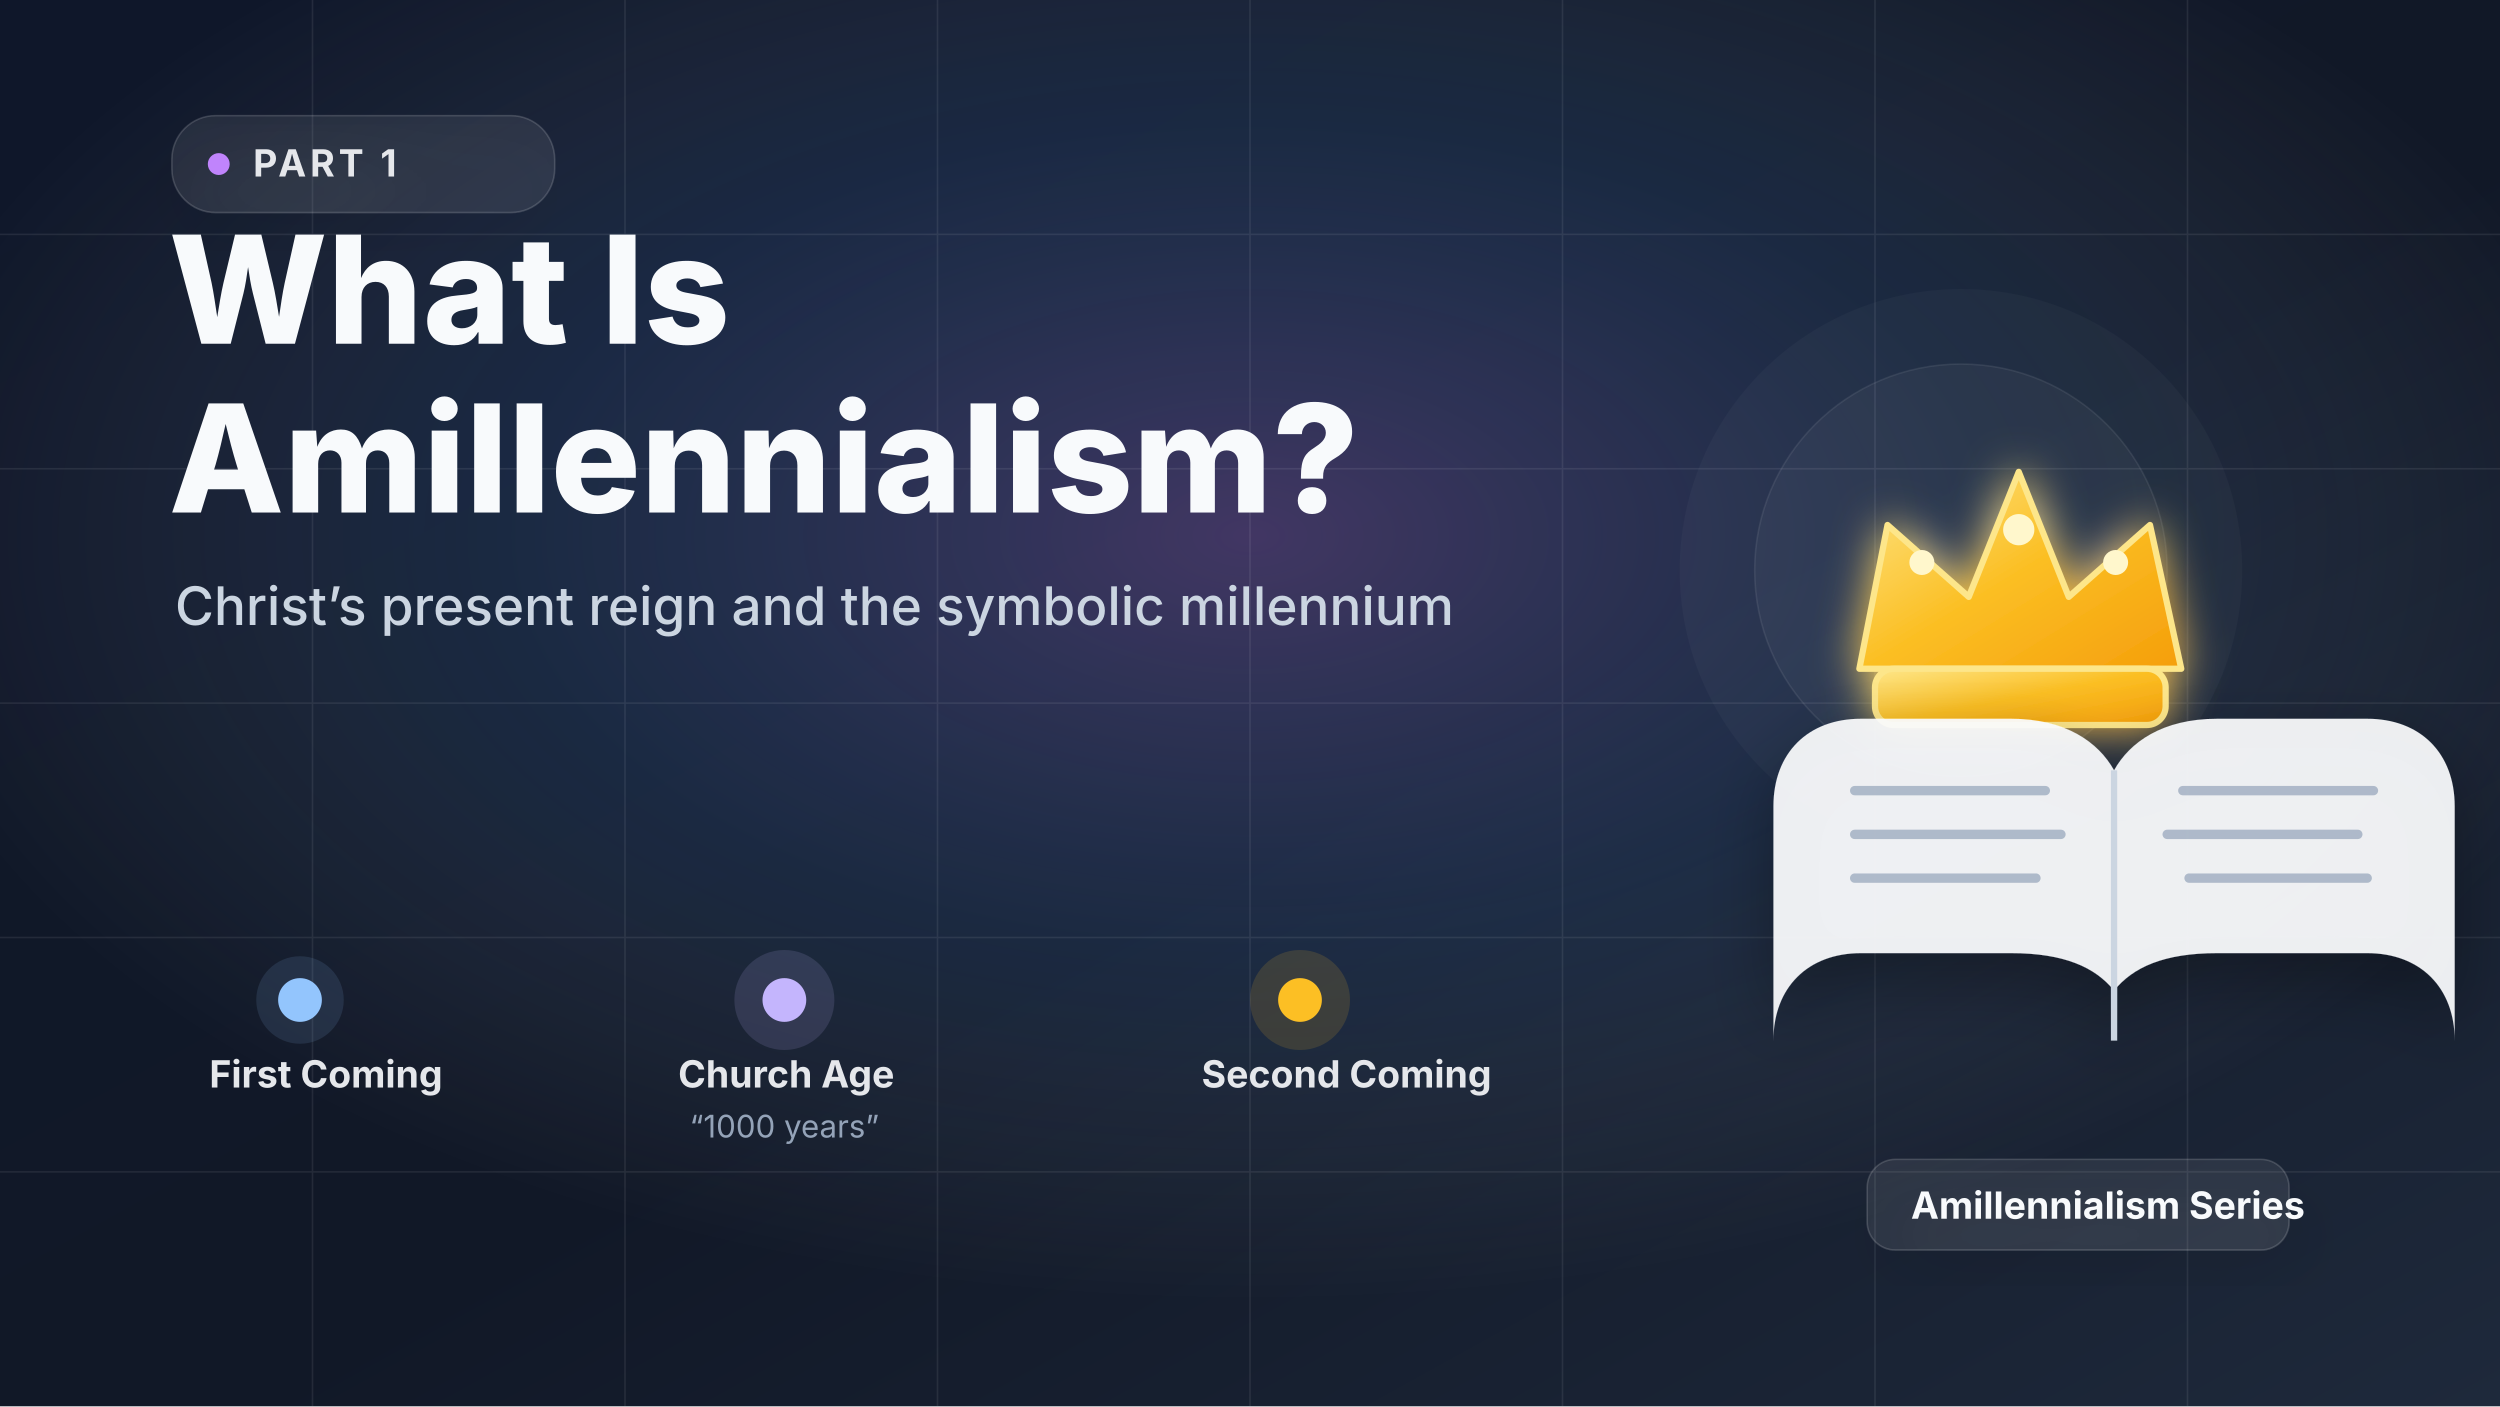
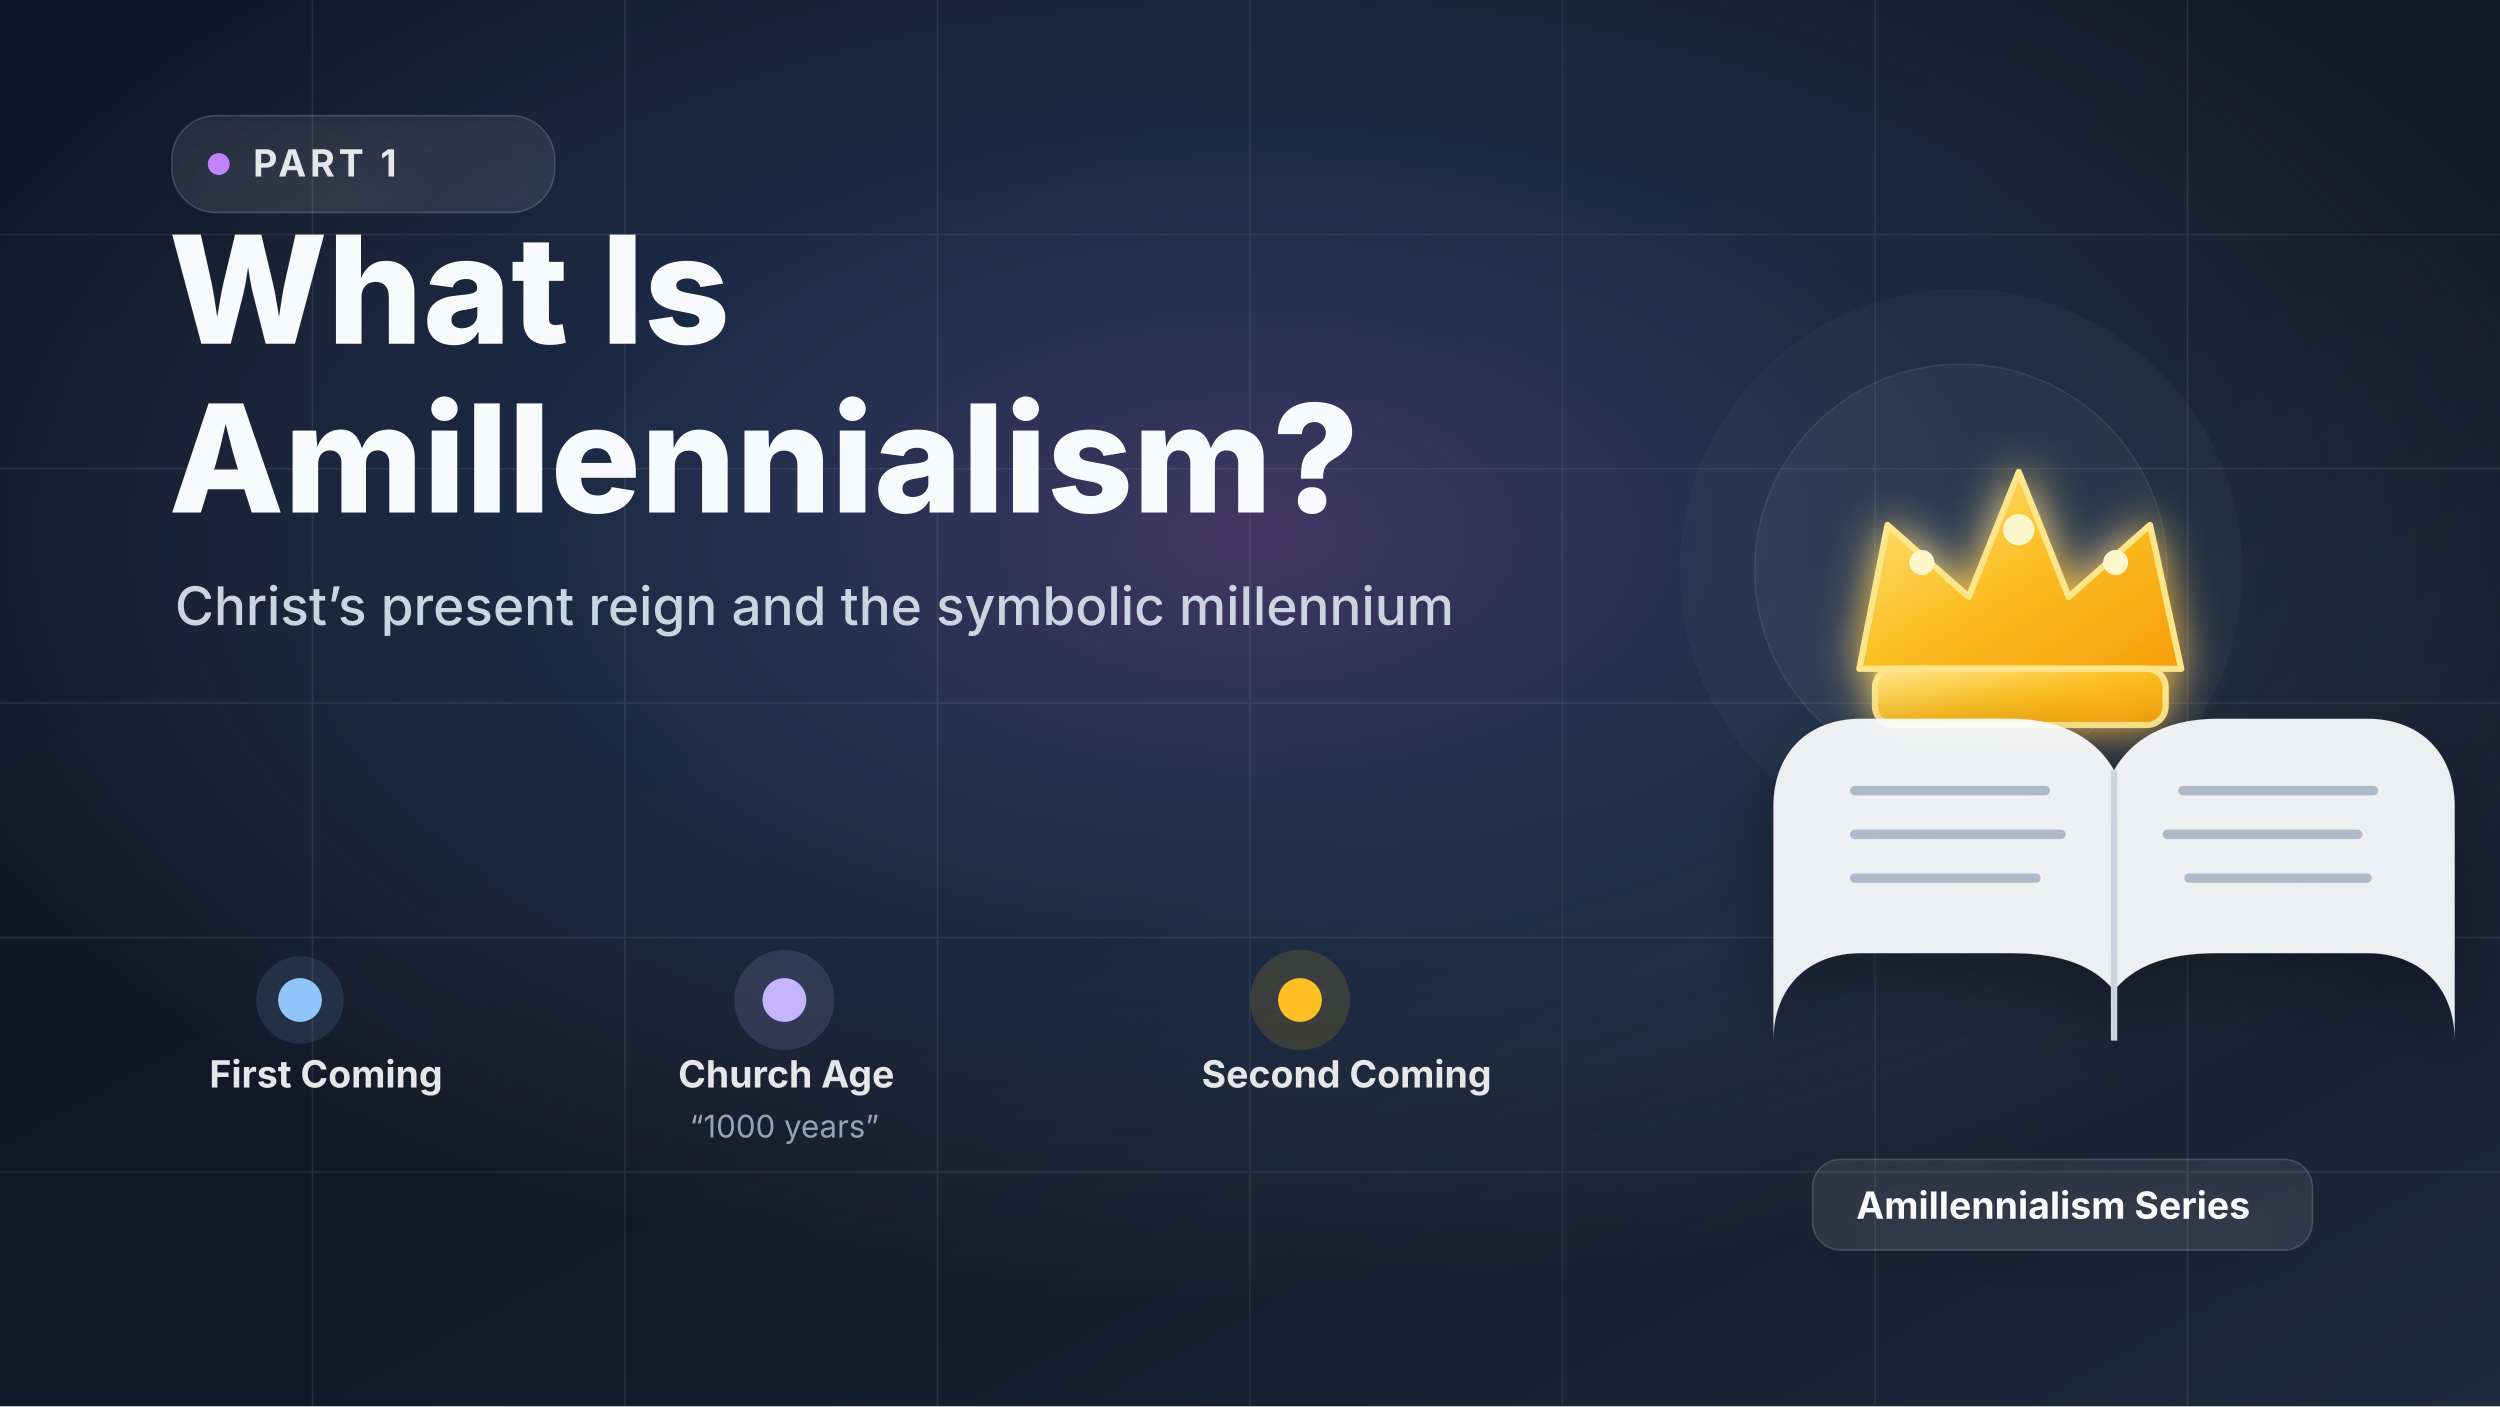
<svg xmlns="http://www.w3.org/2000/svg" width="1600" height="900" viewBox="0 0 1600 900" role="img" aria-labelledby="title desc">
  <defs>
    <linearGradient id="bg" x1="0" y1="0" x2="1" y2="1">
      <stop offset="0%" stop-color="#0f172a" />
      <stop offset="55%" stop-color="#111827" />
      <stop offset="100%" stop-color="#1e293b" />
    </linearGradient>
    <radialGradient id="glow" cx="50%" cy="38%" r="55%">
      <stop offset="0%" stop-color="#c084fc" stop-opacity="0.28" />
      <stop offset="55%" stop-color="#60a5fa" stop-opacity="0.12" />
      <stop offset="100%" stop-color="#ffffff" stop-opacity="0" />
    </radialGradient>
    <linearGradient id="gold" x1="0" y1="0" x2="1" y2="1">
      <stop offset="0%" stop-color="#fde68a" />
      <stop offset="50%" stop-color="#fbbf24" />
      <stop offset="100%" stop-color="#f59e0b" />
    </linearGradient>
    <linearGradient id="lineGrad" x1="0" y1="0" x2="1" y2="0">
      <stop offset="0%" stop-color="#93c5fd" stop-opacity="0.4" />
      <stop offset="50%" stop-color="#c4b5fd" stop-opacity="0.95" />
      <stop offset="100%" stop-color="#93c5fd" stop-opacity="0.4" />
    </linearGradient>
    <filter id="softGlow" x="-30%" y="-30%" width="160%" height="160%">
      <feGaussianBlur stdDeviation="14" result="blur" />
      <feMerge>
        <feMergeNode in="blur" />
        <feMergeNode in="SourceGraphic" />
      </feMerge>
    </filter>
    <filter id="cardShadow" x="-20%" y="-20%" width="160%" height="160%">
      <feDropShadow dx="0" dy="18" stdDeviation="22" flood-color="#000000" flood-opacity="0.35" />
    </filter>
  </defs>
  <rect width="1600" height="900" fill="url(#bg)" />
  <rect width="1600" height="900" fill="url(#glow)" />
  <g opacity="0.08">
    <path d="M0 150H1600M0 300H1600M0 450H1600M0 600H1600M0 750H1600" stroke="#ffffff" stroke-width="1" />
    <path d="M200 0V900M400 0V900M600 0V900M800 0V900M1000 0V900M1200 0V900M1400 0V900" stroke="#ffffff" stroke-width="1" />
  </g>
  <g transform="translate(110 74)" filter="url(#cardShadow)">
    <rect x="0" y="0" rx="28" ry="28" width="245" height="62" fill="#ffffff" fill-opacity="0.08" stroke="#ffffff" stroke-opacity="0.16" />
    <circle cx="30" cy="31" r="7" fill="#c084fc" />
    <text x="52" y="39" fill="#e5e7eb" font-family="Inter, Arial, sans-serif" font-size="24" font-weight="700" letter-spacing="2.5">PART 1</text>
  </g>
  <g transform="translate(108 220)">
    <text x="0" y="0" fill="#f8fafc" font-family="Inter, Arial, sans-serif" font-size="96" font-weight="800">What Is</text>
    <text x="0" y="108" fill="#f8fafc" font-family="Inter, Arial, sans-serif" font-size="96" font-weight="800">Amillennialism?</text>
    <text x="4" y="180" fill="#cbd5e1" font-family="Inter, Arial, sans-serif" font-size="34" font-weight="500">Christ’s present reign and the symbolic millennium</text>
  </g>
  <g transform="translate(112 640)">
    <line x1="0" y1="0" x2="800" y2="0" stroke="url(#lineGrad)" stroke-width="6" stroke-linecap="round" filter="url(#softGlow)" />
    <g>
      <circle cx="80" cy="0" r="14" fill="#93c5fd" />
      <circle cx="80" cy="0" r="28" fill="#93c5fd" fill-opacity="0.12" />
      <text x="22" y="56" fill="#e5e7eb" font-family="Inter, Arial, sans-serif" font-size="24" font-weight="700">First Coming</text>
    </g>
    <g>
      <circle cx="390" cy="0" r="14" fill="#c4b5fd" />
      <circle cx="390" cy="0" r="32" fill="#c4b5fd" fill-opacity="0.14" />
      <text x="322" y="56" fill="#e5e7eb" font-family="Inter, Arial, sans-serif" font-size="24" font-weight="700">Church Age</text>
      <text x="390" y="88" fill="#94a3b8" font-family="Inter, Arial, sans-serif" font-size="20" text-anchor="middle">“1000 years”</text>
    </g>
    <g>
      <circle cx="720" cy="0" r="14" fill="#fbbf24" />
      <circle cx="720" cy="0" r="32" fill="#fbbf24" fill-opacity="0.14" />
      <text x="657" y="56" fill="#e5e7eb" font-family="Inter, Arial, sans-serif" font-size="24" font-weight="700">Second Coming</text>
    </g>
  </g>
  <g transform="translate(1090 210)">
    <circle cx="165" cy="155" r="180" fill="#ffffff" fill-opacity="0.03" />
    <circle cx="165" cy="155" r="132" fill="#ffffff" fill-opacity="0.04" stroke="#ffffff" stroke-opacity="0.08" />
    <g transform="translate(76 34)" filter="url(#softGlow)">
      <path d="M24 184H230L210 92L158 138L126 58L94 138L42 92Z" fill="url(#gold)" stroke="#fde68a" stroke-width="4" stroke-linejoin="round" />
      <rect x="34" y="184" width="186" height="36" rx="12" fill="url(#gold)" stroke="#fde68a" stroke-width="4" />
      <circle cx="126" cy="95" r="10" fill="#fff7cc" />
      <circle cx="64" cy="116" r="8" fill="#fff7cc" />
      <circle cx="188" cy="116" r="8" fill="#fff7cc" />
    </g>
    <g transform="translate(45 250)" filter="url(#cardShadow)">
      <path d="M0 56C0 22 22 0 56 0H152C187 0 208 15 218 33V174C206 159 186 150 152 150H56C22 150 0 172 0 206Z" fill="#f8fafc" fill-opacity="0.94" />
      <path d="M436 56C436 22 414 0 380 0H284C249 0 228 15 218 33V174C230 159 250 150 284 150H380C414 150 436 172 436 206Z" fill="#f8fafc" fill-opacity="0.94" />
      <path d="M218 33V206" stroke="#cbd5e1" stroke-width="4" />
      <path d="M52 46H174M52 74H184M52 102H168M262 46H384M252 74H374M266 102H380" stroke="#94a3b8" stroke-width="6" stroke-linecap="round" opacity="0.7" />
    </g>
  </g>
-   <g transform="translate(1195 742)" filter="url(#cardShadow)">
-     <rect x="0" y="0" rx="18" ry="18" width="270" height="58" fill="#ffffff" fill-opacity="0.08" stroke="#ffffff" stroke-opacity="0.16" />
+   <g transform="translate(1160 742)" filter="url(#cardShadow)">
+     <rect x="0" y="0" rx="18" ry="18" width="320" height="58" fill="#ffffff" fill-opacity="0.08" stroke="#ffffff" stroke-opacity="0.16" />
    <text x="28" y="38" fill="#f8fafc" font-family="Inter, Arial, sans-serif" font-size="24" font-weight="700">Amillennialism Series</text>
  </g>
</svg>
